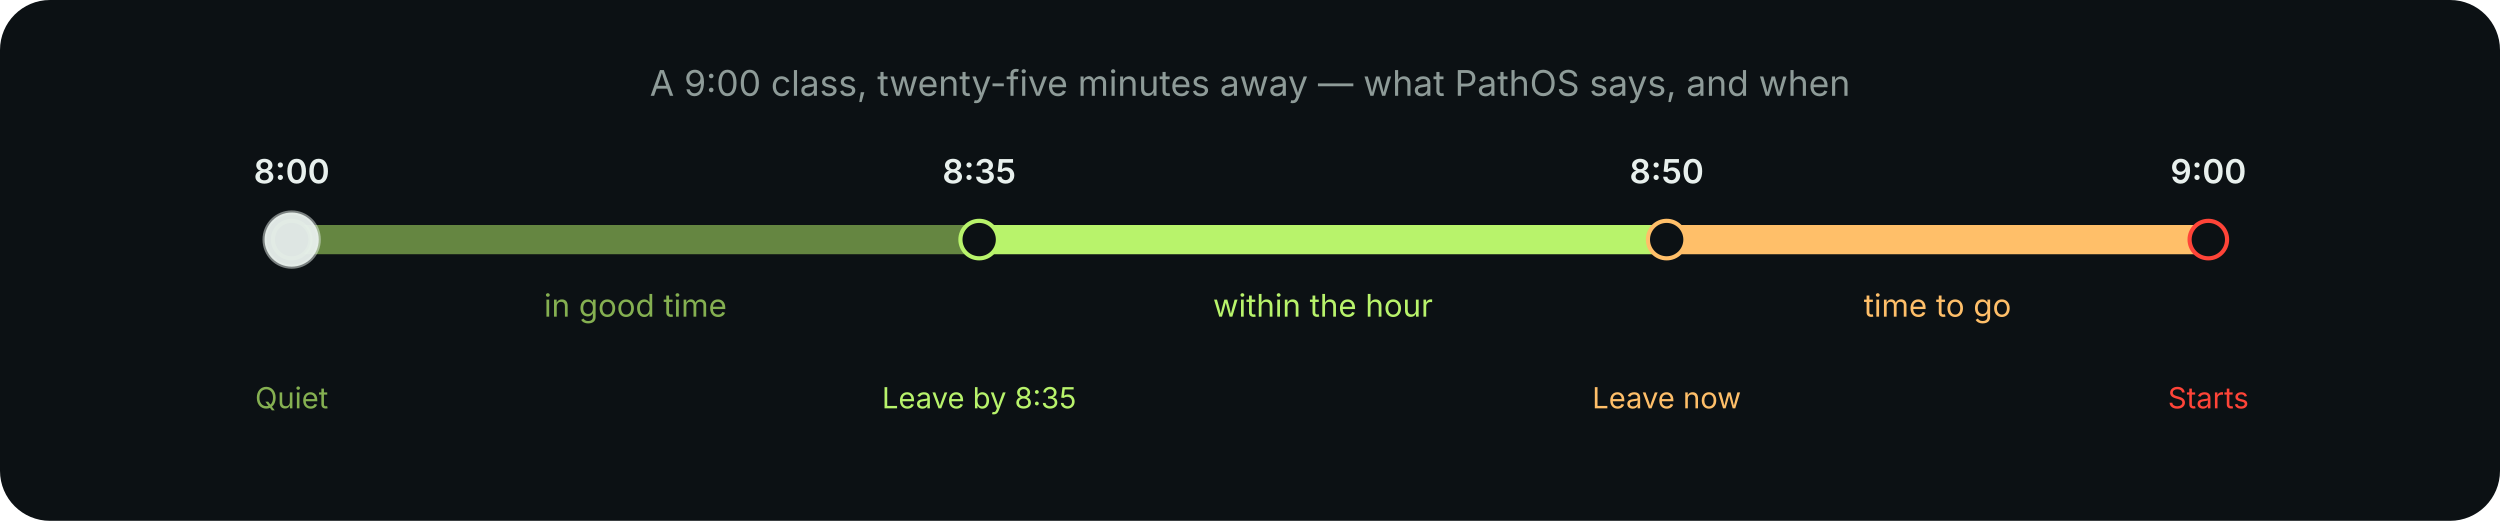
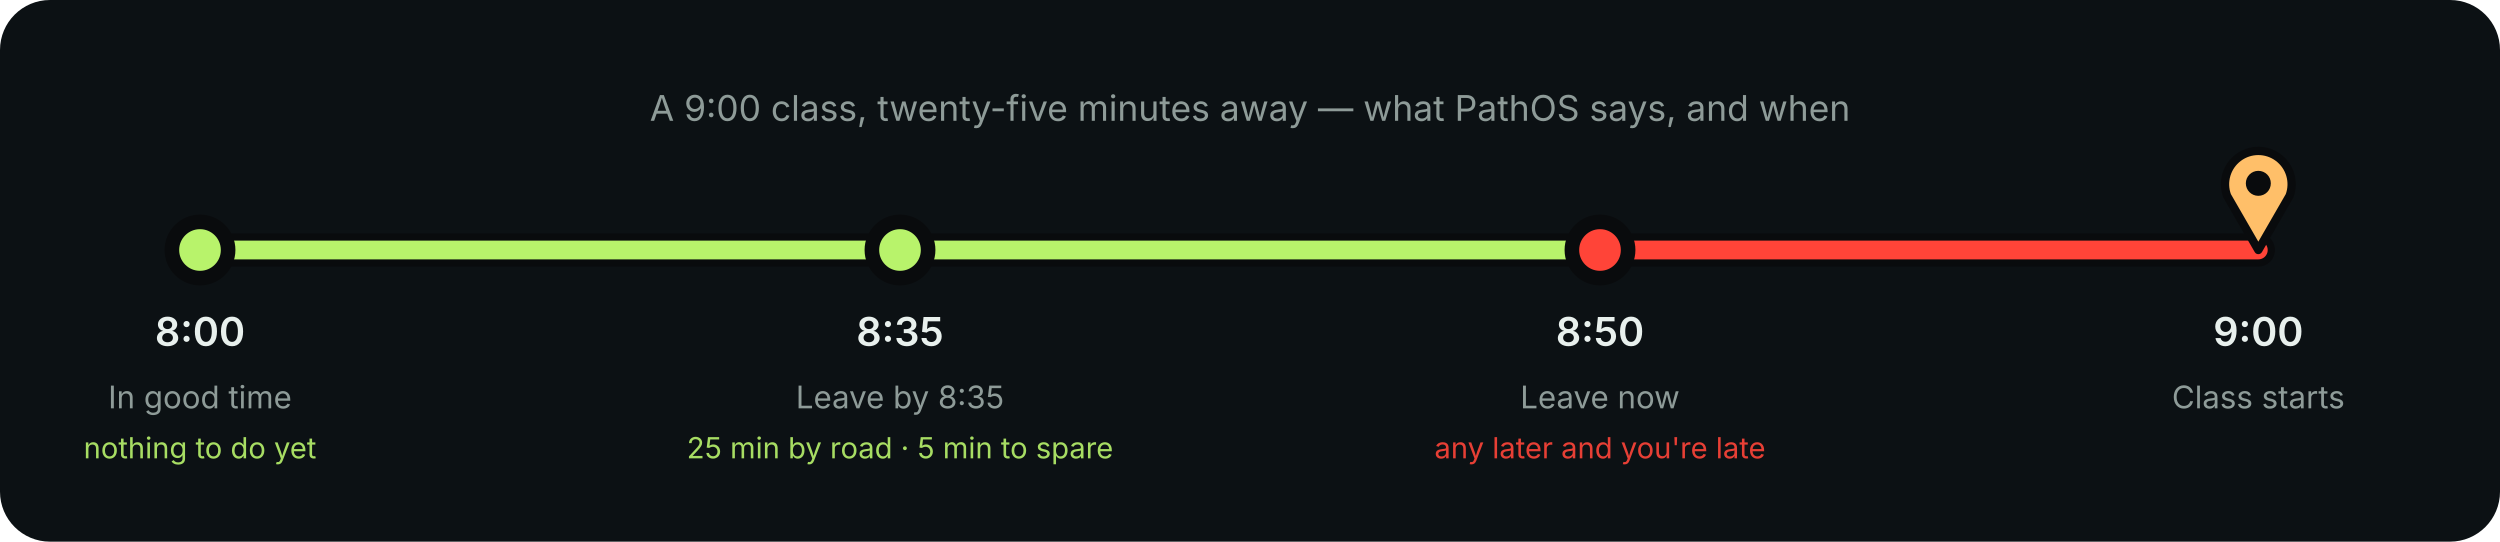
- <svg xmlns="http://www.w3.org/2000/svg" viewBox="0 0 1200 250" width="1200" height="250" role="img" aria-label="The hour before something starts: in good time, leave by, leave now">
-   <rect width="1200" height="250" rx="24" fill="#0C1114" />
-   <text x="600" y="46" text-anchor="middle" font-family="-apple-system, BlinkMacSystemFont, 'SF Pro Text', system-ui, sans-serif" font-size="17" fill="#8E9B98">
-     A 9:00 class, twenty-five minutes away — what PathOS says, and when
-   </text>
+ <svg xmlns="http://www.w3.org/2000/svg" viewBox="0 0 1200 260" width="1200" height="260" role="img" aria-label="The hour before a 9:00 class: in good time, leave by 8:35, leave now">
+   <rect width="1200" height="260" rx="24" fill="#0C1114" />
+   <text x="600" y="58" text-anchor="middle" font-family="-apple-system, BlinkMacSystemFont, 'SF Pro Text', system-ui, sans-serif" font-size="17" fill="#8E9B98">A 9:00 class, twenty-five minutes away — what PathOS says, and when</text>
  <g>
-     <rect x="140" y="108" width="330" height="14" rx="7" fill="#B8F36B" opacity="0.12" />
-     <rect x="140" y="108" width="330" height="14" rx="7" fill="#B8F36B" opacity="0.45">
-       <animate attributeName="width" values="0;330" dur="0.8s" begin="0.3s" fill="freeze" />
-     </rect>
-     <text x="305" y="152" text-anchor="middle" font-family="-apple-system, BlinkMacSystemFont, 'SF Pro Text', system-ui, sans-serif" font-size="15" fill="#B8F36B" opacity="0.7">in good time</text>
+     <line x1="96" y1="120" x2="432" y2="120" stroke="#090B0D" stroke-width="16" stroke-linecap="round" />
+     <line x1="96" y1="120" x2="432" y2="120" stroke="#B8F36B" stroke-width="9" stroke-linecap="round" stroke-dashoffset="0" pathLength="100">
+       <animate attributeName="stroke-dasharray" values="0 100;100 0" dur="0.9s" begin="0.3s" fill="freeze" />
+     </line>
  </g>
  <g>
-     <rect x="470" y="108" width="330" height="14" rx="7" fill="#B8F36B" opacity="0.28" />
-     <rect x="470" y="108" width="330" height="14" rx="7" fill="#B8F36B">
-       <animate attributeName="width" values="0;330" dur="0.8s" begin="1.0s" fill="freeze" />
-     </rect>
-     <text x="635" y="152" text-anchor="middle" font-family="-apple-system, BlinkMacSystemFont, 'SF Pro Text', system-ui, sans-serif" font-size="15" fill="#B8F36B">within the hour</text>
+     <line x1="432" y1="120" x2="768" y2="120" stroke="#090B0D" stroke-width="16" stroke-linecap="round" />
+     <line x1="432" y1="120" x2="768" y2="120" stroke="#B8F36B" stroke-width="9" stroke-linecap="round" stroke-dashoffset="0" pathLength="100">
+       <animate attributeName="stroke-dasharray" values="0 100;100 0" dur="0.9s" begin="1.2s" fill="freeze" />
+     </line>
  </g>
  <g>
-     <rect x="800" y="108" width="260" height="14" rx="7" fill="#FFBF69" opacity="0.28" />
-     <rect x="800" y="108" width="260" height="14" rx="7" fill="#FFBF69">
-       <animate attributeName="width" values="0;260" dur="0.8s" begin="1.7s" fill="freeze" />
-     </rect>
-     <text x="930" y="152" text-anchor="middle" font-family="-apple-system, BlinkMacSystemFont, 'SF Pro Text', system-ui, sans-serif" font-size="15" fill="#FFBF69">time to go</text>
+     <line x1="768" y1="120" x2="1084" y2="120" stroke="#090B0D" stroke-width="16" stroke-linecap="round" />
+     <line x1="768" y1="120" x2="1084" y2="120" stroke="#FF4438" stroke-width="9" stroke-linecap="round" stroke-dashoffset="0" pathLength="100">
+       <animate attributeName="stroke-dasharray" values="0 100;100 0" dur="0.9s" begin="2.1s" fill="freeze" />
+     </line>
  </g>
  <g>
-     <circle cx="140" cy="115" r="9" fill="#0C1114" stroke="#B8F36B" stroke-opacity="0.5" stroke-width="2" />
-     <text x="140" y="88" text-anchor="middle" font-family="-apple-system, BlinkMacSystemFont, 'SF Pro Text', system-ui, sans-serif" font-size="16" font-weight="600" fill="#E8F0ED">8:00</text>
-     <text x="140" y="196" text-anchor="middle" font-family="-apple-system, BlinkMacSystemFont, 'SF Pro Text', system-ui, sans-serif" font-size="14" fill="#B8F36B" opacity="0.7">Quiet</text>
+     <circle cx="96" cy="120" r="17" fill="#090B0D" />
+     <circle cx="96" cy="120" r="10" fill="#B8F36B" />
+     <text x="96" y="166" text-anchor="middle" font-family="-apple-system, BlinkMacSystemFont, 'SF Pro Text', system-ui, sans-serif" font-size="19" font-weight="600" fill="#E8F0ED">8:00</text>
+     <text x="96" y="196" text-anchor="middle" font-family="-apple-system, BlinkMacSystemFont, 'SF Pro Text', system-ui, sans-serif" font-size="15" fill="#8E9B98">In good time</text>
+     <text x="96" y="220" text-anchor="middle" font-family="-apple-system, BlinkMacSystemFont, 'SF Pro Text', system-ui, sans-serif" font-size="14" fill="#B8F36B" opacity="0.9">nothing to do yet</text>
  </g>
  <g>
-     <circle cx="470" cy="115" r="9" fill="#0C1114" stroke="#B8F36B" stroke-width="2" />
-     <text x="470" y="88" text-anchor="middle" font-family="-apple-system, BlinkMacSystemFont, 'SF Pro Text', system-ui, sans-serif" font-size="16" font-weight="600" fill="#E8F0ED">8:35</text>
-     <text x="470" y="196" text-anchor="middle" font-family="-apple-system, BlinkMacSystemFont, 'SF Pro Text', system-ui, sans-serif" font-size="14" fill="#B8F36B">Leave by 8:35</text>
+     <circle cx="432" cy="120" r="17" fill="#090B0D" />
+     <circle cx="432" cy="120" r="10" fill="#B8F36B" />
+     <text x="432" y="166" text-anchor="middle" font-family="-apple-system, BlinkMacSystemFont, 'SF Pro Text', system-ui, sans-serif" font-size="19" font-weight="600" fill="#E8F0ED">8:35</text>
+     <text x="432" y="196" text-anchor="middle" font-family="-apple-system, BlinkMacSystemFont, 'SF Pro Text', system-ui, sans-serif" font-size="15" fill="#8E9B98">Leave by 8:35</text>
+     <text x="432" y="220" text-anchor="middle" font-family="-apple-system, BlinkMacSystemFont, 'SF Pro Text', system-ui, sans-serif" font-size="14" fill="#B8F36B" opacity="0.9">25 min by road · 5 min to spare</text>
  </g>
  <g>
-     <circle cx="800" cy="115" r="9" fill="#0C1114" stroke="#FFBF69" stroke-width="2" />
-     <text x="800" y="88" text-anchor="middle" font-family="-apple-system, BlinkMacSystemFont, 'SF Pro Text', system-ui, sans-serif" font-size="16" font-weight="600" fill="#E8F0ED">8:50</text>
-     <text x="800" y="196" text-anchor="middle" font-family="-apple-system, BlinkMacSystemFont, 'SF Pro Text', system-ui, sans-serif" font-size="14" fill="#FFBF69">Leave now</text>
+     <circle cx="768" cy="120" r="17" fill="#090B0D" />
+     <circle cx="768" cy="120" r="10" fill="#FF4438" />
+     <text x="768" y="166" text-anchor="middle" font-family="-apple-system, BlinkMacSystemFont, 'SF Pro Text', system-ui, sans-serif" font-size="19" font-weight="600" fill="#E8F0ED">8:50</text>
+     <text x="768" y="196" text-anchor="middle" font-family="-apple-system, BlinkMacSystemFont, 'SF Pro Text', system-ui, sans-serif" font-size="15" fill="#8E9B98">Leave now</text>
+     <text x="768" y="220" text-anchor="middle" font-family="-apple-system, BlinkMacSystemFont, 'SF Pro Text', system-ui, sans-serif" font-size="14" fill="#FF4438" opacity="0.9">any later and you're late</text>
  </g>
  <g>
-     <circle cx="1060" cy="115" r="9" fill="#0C1114" stroke="#FF4438" stroke-width="2" />
-     <text x="1060" y="88" text-anchor="middle" font-family="-apple-system, BlinkMacSystemFont, 'SF Pro Text', system-ui, sans-serif" font-size="16" font-weight="600" fill="#E8F0ED">9:00</text>
-     <text x="1060" y="196" text-anchor="middle" font-family="-apple-system, BlinkMacSystemFont, 'SF Pro Text', system-ui, sans-serif" font-size="14" fill="#FF4438">Starts</text>
-   </g>
-   <g>
-     <circle cx="140" cy="115" r="13" fill="#E8F0ED" opacity="0.95">
-       <animate attributeName="cx" values="140;470;800;1060" keyTimes="0;0.34;0.72;1" dur="7s" begin="1.2s" repeatCount="indefinite" />
-     </circle>
-     <circle cx="140" cy="115" r="13" fill="none" stroke="#E8F0ED" stroke-opacity="0.5" stroke-width="2">
-       <animate attributeName="cx" values="140;470;800;1060" keyTimes="0;0.34;0.72;1" dur="7s" begin="1.2s" repeatCount="indefinite" />
-       <animate attributeName="r" values="13;24;13" dur="2.2s" repeatCount="indefinite" />
-       <animate attributeName="stroke-opacity" values="0.5;0;0.5" dur="2.2s" repeatCount="indefinite" />
-     </circle>
+     <path d="M1084 120 L1069 94 A 16 16 0 1 1 1099 94 Z" fill="#FFBF69" stroke="#090B0D" stroke-width="4" stroke-linejoin="round" />
+     <circle cx="1084" cy="88" r="6" fill="#090B0D" />
+     <text x="1084" y="166" text-anchor="middle" font-family="-apple-system, BlinkMacSystemFont, 'SF Pro Text', system-ui, sans-serif" font-size="19" font-weight="600" fill="#E8F0ED">9:00</text>
+     <text x="1084" y="196" text-anchor="middle" font-family="-apple-system, BlinkMacSystemFont, 'SF Pro Text', system-ui, sans-serif" font-size="15" fill="#8E9B98">Class starts</text>
  </g>
</svg>
